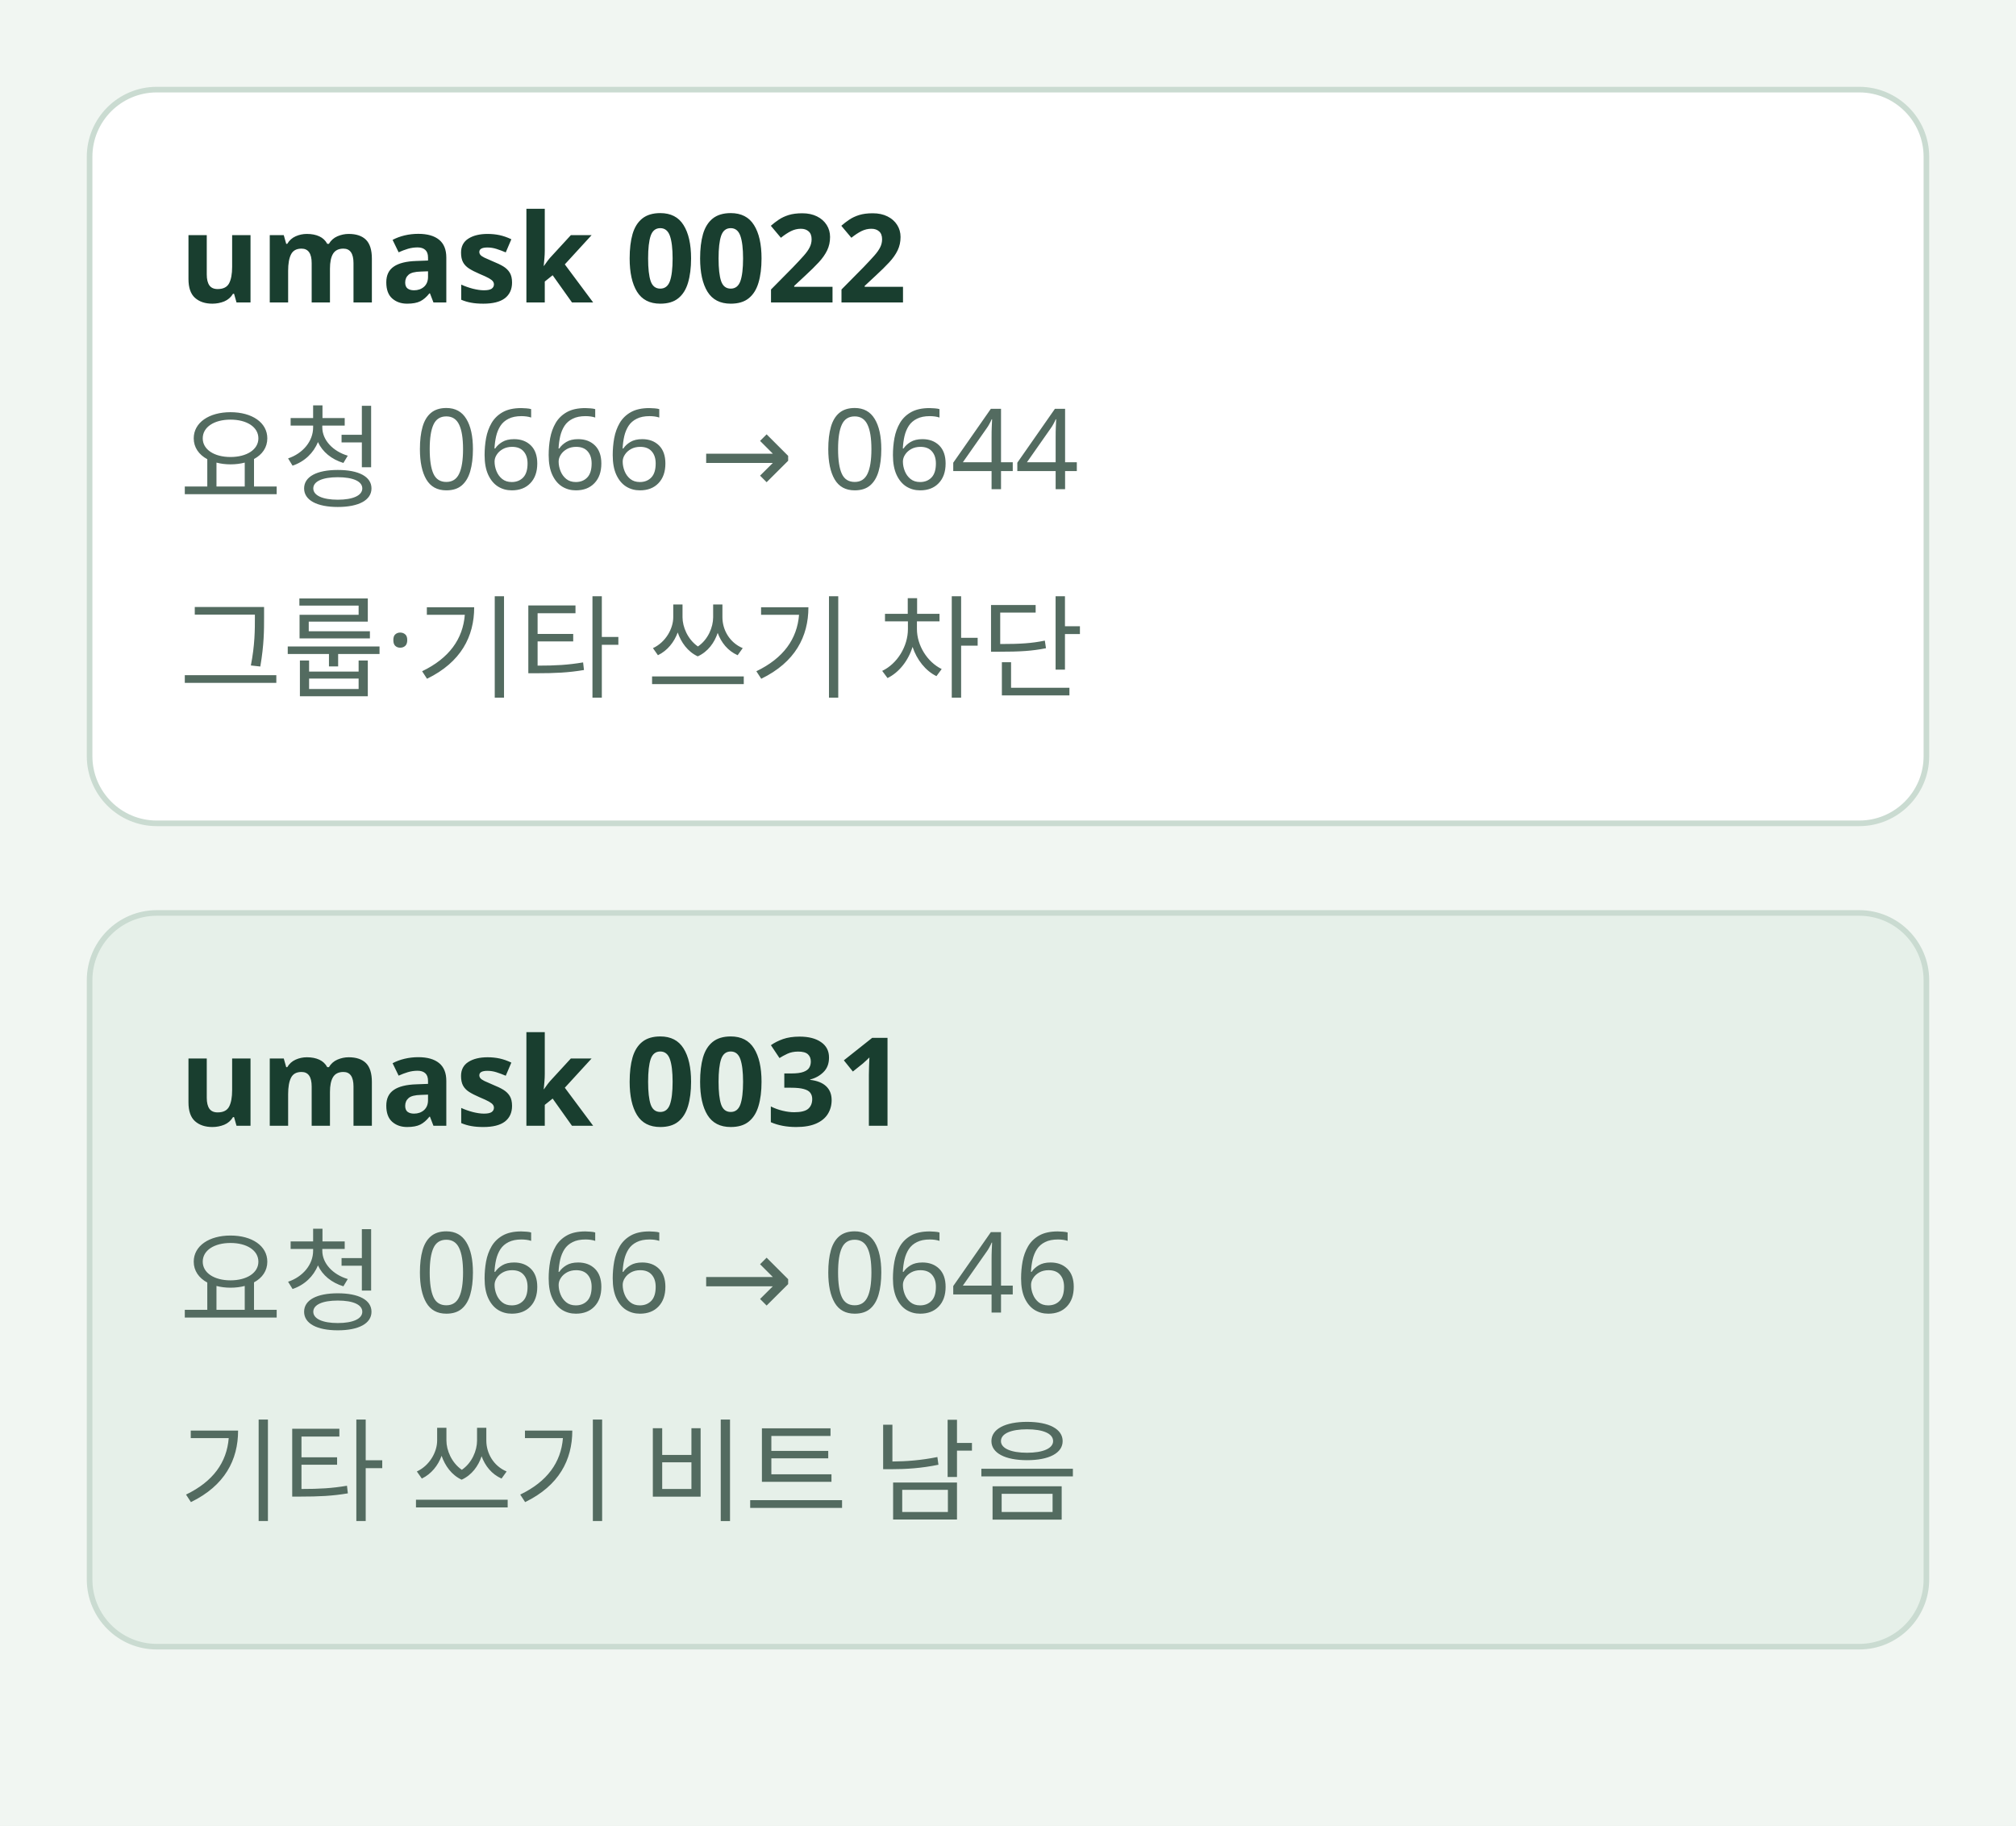
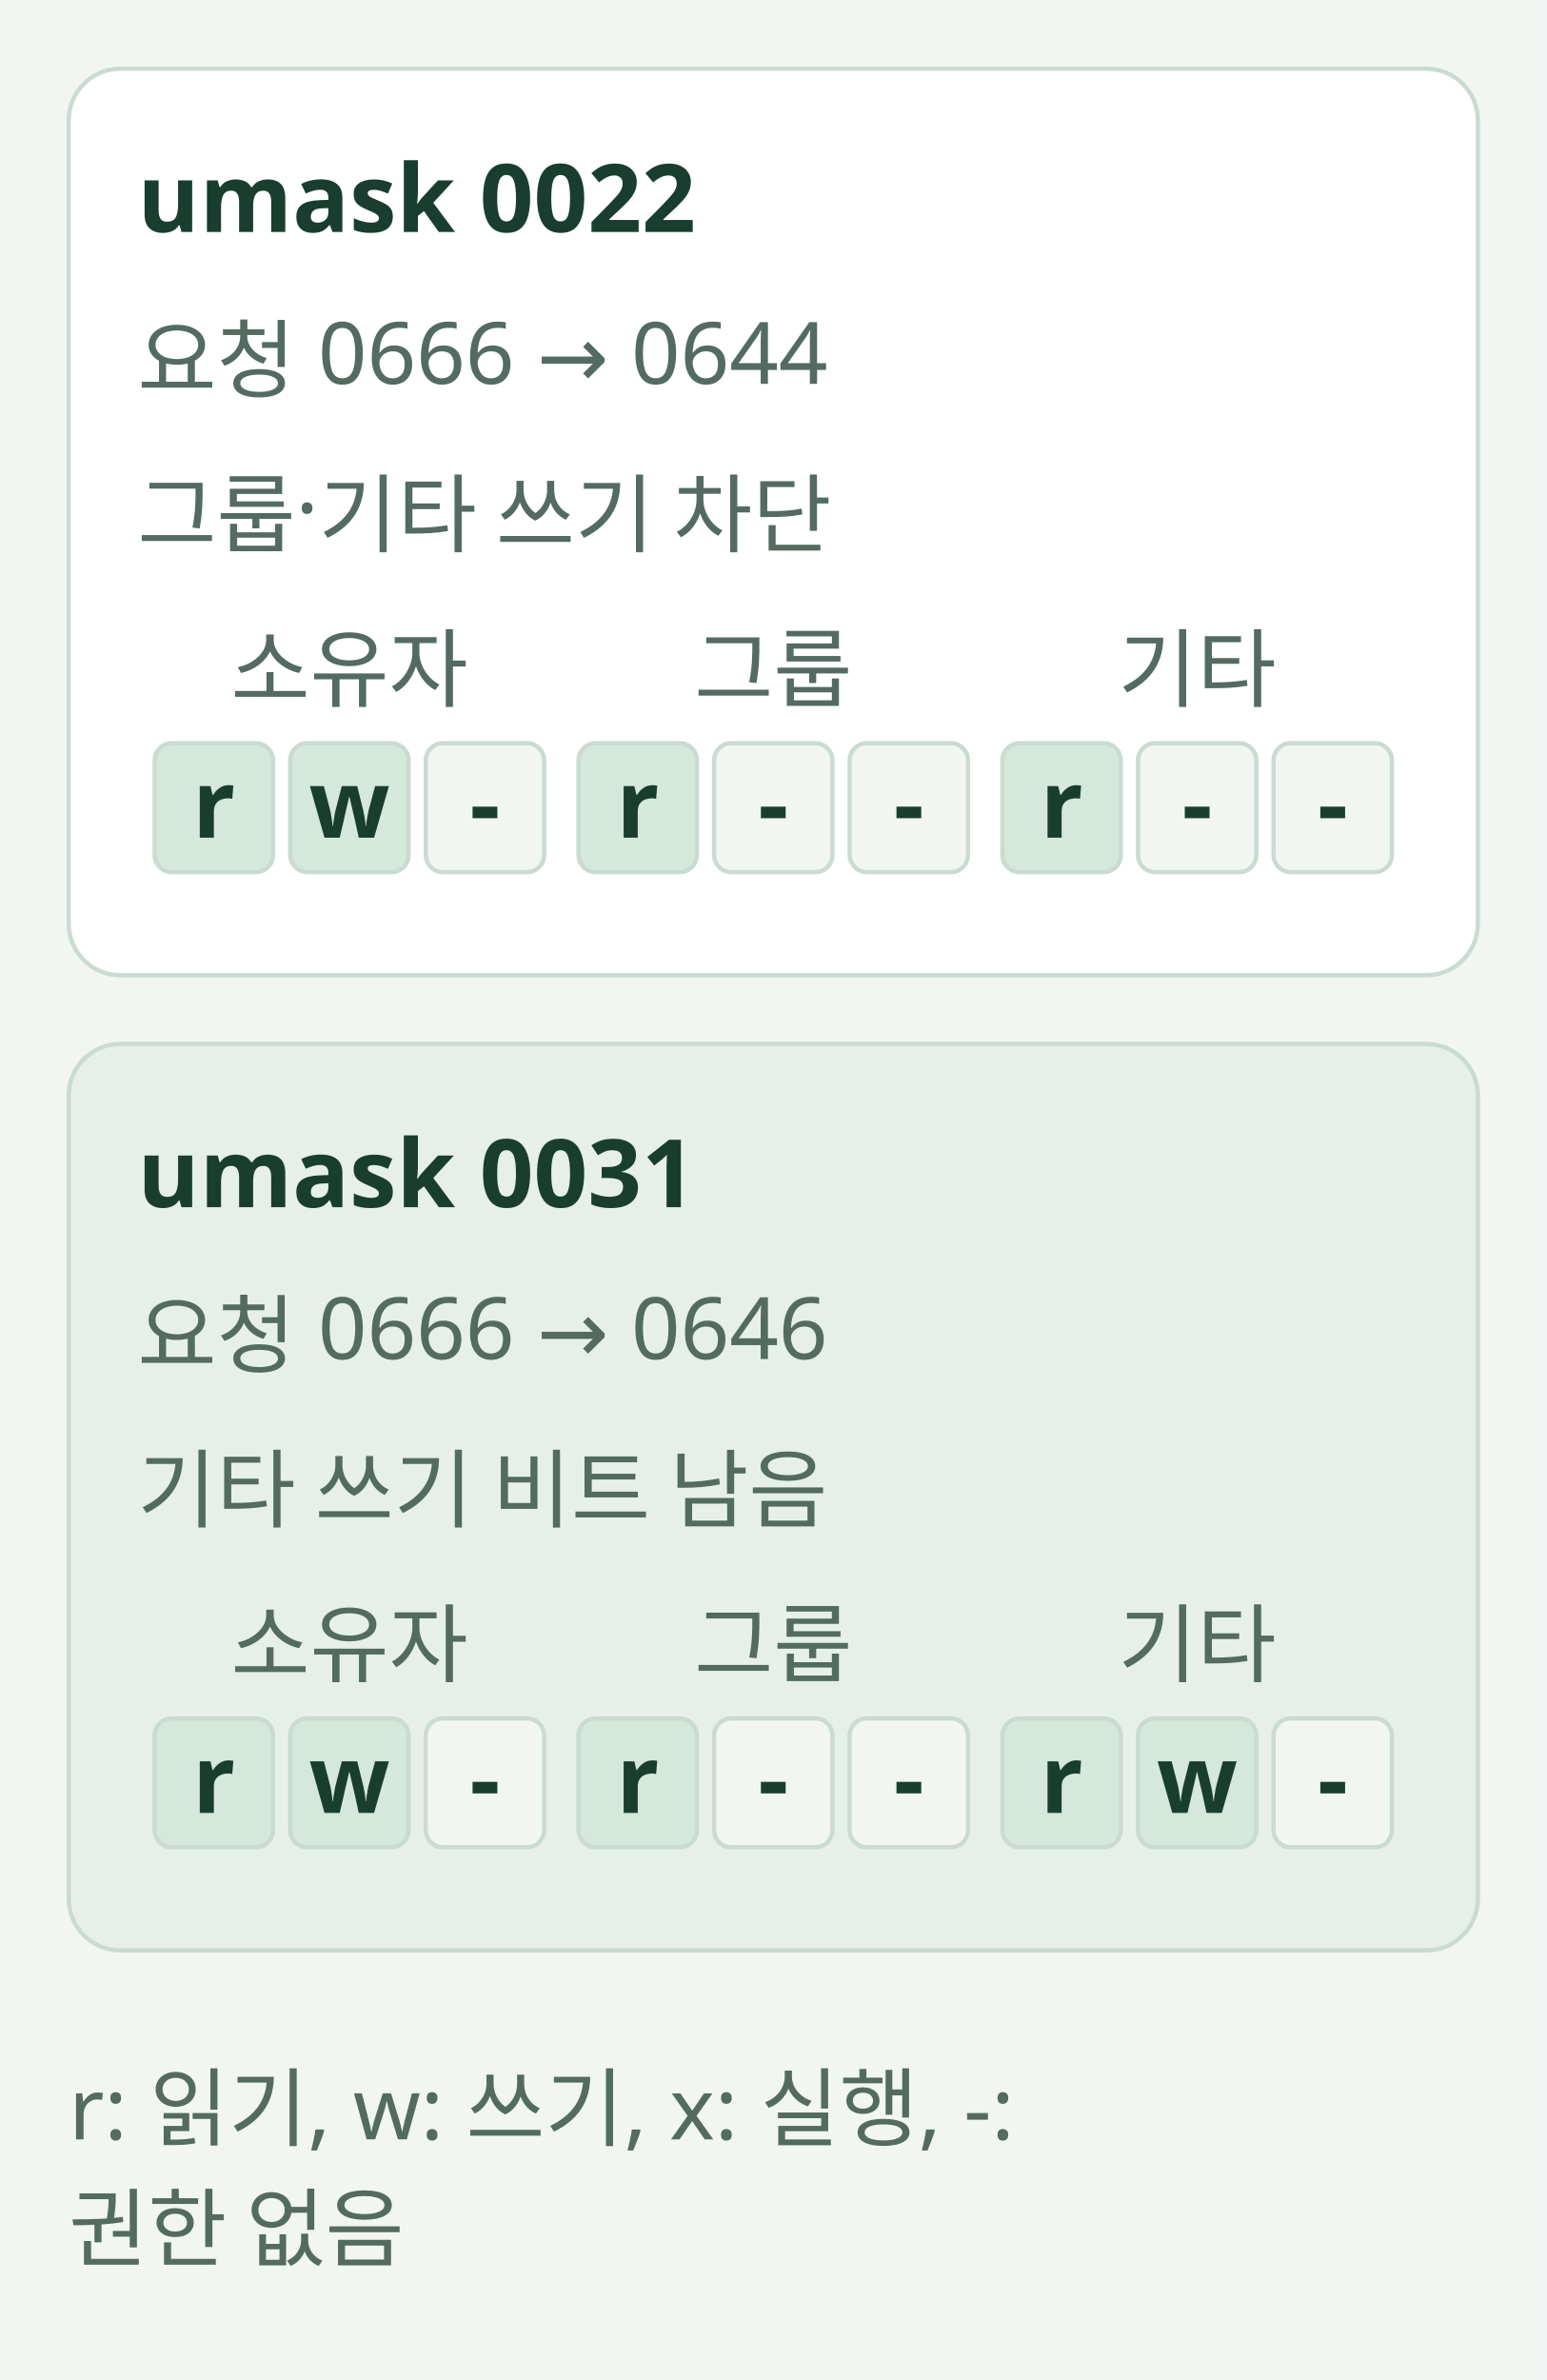
- <svg xmlns="http://www.w3.org/2000/svg" width="360" height="326" viewBox="0 0 360 326" data-diagram-kind="compare" data-layout="mobile" role="img" aria-labelledby="title desc">
+ <svg xmlns="http://www.w3.org/2000/svg" width="360" height="554" viewBox="0 0 360 554" data-diagram-kind="compare" data-layout="mobile" role="img" aria-labelledby="title desc">
  <defs>
    <marker id="arrow" viewBox="0 0 10 10" refX="9" refY="5" markerWidth="5" markerHeight="5" orient="auto-start-reverse">
      <path d="M0 0L10 5L0 10Z" fill="#7eaa93" />
    </marker>
  </defs>
-   <rect width="360" height="326" fill="#f1f6f2" />
+   <rect width="360" height="554" fill="#f1f6f2" />
  <g font-family="'Malgun Gothic','Noto Sans KR',sans-serif">
-     <rect x="16" y="16" width="328" height="131" rx="12" fill="#fff" stroke="#cadbd1" />
+     <rect x="16" y="16" width="328" height="211" rx="12" fill="#fff" stroke="#cadbd1" />
    <text x="32" y="54" font-size="22" fill="#193e2f" font-weight="700" data-role="key">
      <tspan x="32" dy="0">umask 0022</tspan>
    </text>
-     <text x="32" y="89" font-size="20" fill="#536b60" font-weight="400">
+     <text x="32" y="91" font-size="20" fill="#536b60" font-weight="400">
      <tspan x="32" dy="0">요청 0666 → 0644</tspan>
    </text>
-     <text x="32" y="123" font-size="20" fill="#536b60" font-weight="400">
+     <text x="32" y="127" font-size="20" fill="#536b60" font-weight="400">
      <tspan x="32" dy="0">그룹·기타 쓰기 차단</tspan>
    </text>
-     <rect x="16" y="163" width="328" height="131" rx="12" fill="#e6f0e9" stroke="#cadbd1" />
-     <text x="32" y="201" font-size="22" fill="#193e2f" font-weight="700" data-role="key">
+     <g data-illustration="permission-bits" data-mode="0644">
+       <text x="81.333" y="163" font-size="20" fill="#536b60" font-weight="400" text-anchor="middle">소유자</text>
+       <rect x="36" y="173" width="27.556" height="30" rx="4" fill="#d5e8dc" stroke="#cadbd1" />
+       <text x="49.778" y="195" font-size="22" fill="#193e2f" font-weight="700" text-anchor="middle" data-role="key">r</text>
+       <rect x="67.556" y="173" width="27.556" height="30" rx="4" fill="#d5e8dc" stroke="#cadbd1" />
+       <text x="81.333" y="195" font-size="22" fill="#193e2f" font-weight="700" text-anchor="middle" data-role="key">w</text>
+       <rect x="99.111" y="173" width="27.556" height="30" rx="4" fill="#f1f6f2" stroke="#cadbd1" />
+       <text x="112.889" y="195" font-size="22" fill="#193e2f" font-weight="700" text-anchor="middle" data-role="key">-</text>
+       <text x="180" y="163" font-size="20" fill="#536b60" font-weight="400" text-anchor="middle">그룹</text>
+       <rect x="134.667" y="173" width="27.556" height="30" rx="4" fill="#d5e8dc" stroke="#cadbd1" />
+       <text x="148.444" y="195" font-size="22" fill="#193e2f" font-weight="700" text-anchor="middle" data-role="key">r</text>
+       <rect x="166.222" y="173" width="27.556" height="30" rx="4" fill="#f1f6f2" stroke="#cadbd1" />
+       <text x="180" y="195" font-size="22" fill="#193e2f" font-weight="700" text-anchor="middle" data-role="key">-</text>
+       <rect x="197.778" y="173" width="27.556" height="30" rx="4" fill="#f1f6f2" stroke="#cadbd1" />
+       <text x="211.556" y="195" font-size="22" fill="#193e2f" font-weight="700" text-anchor="middle" data-role="key">-</text>
+       <text x="278.667" y="163" font-size="20" fill="#536b60" font-weight="400" text-anchor="middle">기타</text>
+       <rect x="233.333" y="173" width="27.556" height="30" rx="4" fill="#d5e8dc" stroke="#cadbd1" />
+       <text x="247.111" y="195" font-size="22" fill="#193e2f" font-weight="700" text-anchor="middle" data-role="key">r</text>
+       <rect x="264.889" y="173" width="27.556" height="30" rx="4" fill="#f1f6f2" stroke="#cadbd1" />
+       <text x="278.667" y="195" font-size="22" fill="#193e2f" font-weight="700" text-anchor="middle" data-role="key">-</text>
+       <rect x="296.444" y="173" width="27.556" height="30" rx="4" fill="#f1f6f2" stroke="#cadbd1" />
+       <text x="310.222" y="195" font-size="22" fill="#193e2f" font-weight="700" text-anchor="middle" data-role="key">-</text>
+     </g>
+     <rect x="16" y="243" width="328" height="211" rx="12" fill="#e6f0e9" stroke="#cadbd1" />
+     <text x="32" y="281" font-size="22" fill="#193e2f" font-weight="700" data-role="key">
      <tspan x="32" dy="0">umask 0031</tspan>
    </text>
-     <text x="32" y="236" font-size="20" fill="#536b60" font-weight="400">
+     <text x="32" y="318" font-size="20" fill="#536b60" font-weight="400">
      <tspan x="32" dy="0">요청 0666 → 0646</tspan>
    </text>
-     <text x="32" y="270" font-size="20" fill="#536b60" font-weight="400">
+     <text x="32" y="354" font-size="20" fill="#536b60" font-weight="400">
      <tspan x="32" dy="0">기타 쓰기 비트 남음</tspan>
+     </text>
+     <g data-illustration="permission-bits" data-mode="0646">
+       <text x="81.333" y="390" font-size="20" fill="#536b60" font-weight="400" text-anchor="middle">소유자</text>
+       <rect x="36" y="400" width="27.556" height="30" rx="4" fill="#d5e8dc" stroke="#cadbd1" />
+       <text x="49.778" y="422" font-size="22" fill="#193e2f" font-weight="700" text-anchor="middle" data-role="key">r</text>
+       <rect x="67.556" y="400" width="27.556" height="30" rx="4" fill="#d5e8dc" stroke="#cadbd1" />
+       <text x="81.333" y="422" font-size="22" fill="#193e2f" font-weight="700" text-anchor="middle" data-role="key">w</text>
+       <rect x="99.111" y="400" width="27.556" height="30" rx="4" fill="#f1f6f2" stroke="#cadbd1" />
+       <text x="112.889" y="422" font-size="22" fill="#193e2f" font-weight="700" text-anchor="middle" data-role="key">-</text>
+       <text x="180" y="390" font-size="20" fill="#536b60" font-weight="400" text-anchor="middle">그룹</text>
+       <rect x="134.667" y="400" width="27.556" height="30" rx="4" fill="#d5e8dc" stroke="#cadbd1" />
+       <text x="148.444" y="422" font-size="22" fill="#193e2f" font-weight="700" text-anchor="middle" data-role="key">r</text>
+       <rect x="166.222" y="400" width="27.556" height="30" rx="4" fill="#f1f6f2" stroke="#cadbd1" />
+       <text x="180" y="422" font-size="22" fill="#193e2f" font-weight="700" text-anchor="middle" data-role="key">-</text>
+       <rect x="197.778" y="400" width="27.556" height="30" rx="4" fill="#f1f6f2" stroke="#cadbd1" />
+       <text x="211.556" y="422" font-size="22" fill="#193e2f" font-weight="700" text-anchor="middle" data-role="key">-</text>
+       <text x="278.667" y="390" font-size="20" fill="#536b60" font-weight="400" text-anchor="middle">기타</text>
+       <rect x="233.333" y="400" width="27.556" height="30" rx="4" fill="#d5e8dc" stroke="#cadbd1" />
+       <text x="247.111" y="422" font-size="22" fill="#193e2f" font-weight="700" text-anchor="middle" data-role="key">r</text>
+       <rect x="264.889" y="400" width="27.556" height="30" rx="4" fill="#d5e8dc" stroke="#cadbd1" />
+       <text x="278.667" y="422" font-size="22" fill="#193e2f" font-weight="700" text-anchor="middle" data-role="key">w</text>
+       <rect x="296.444" y="400" width="27.556" height="30" rx="4" fill="#f1f6f2" stroke="#cadbd1" />
+       <text x="310.222" y="422" font-size="22" fill="#193e2f" font-weight="700" text-anchor="middle" data-role="key">-</text>
+     </g>
+     <text x="16" y="498" font-size="20" fill="#536b60" font-weight="400">
+       <tspan x="16" dy="0">r: 읽기, w: 쓰기, x: 실행, -:</tspan>
+       <tspan x="16" dy="28">권한 없음</tspan>
    </text>
  </g>
</svg>
